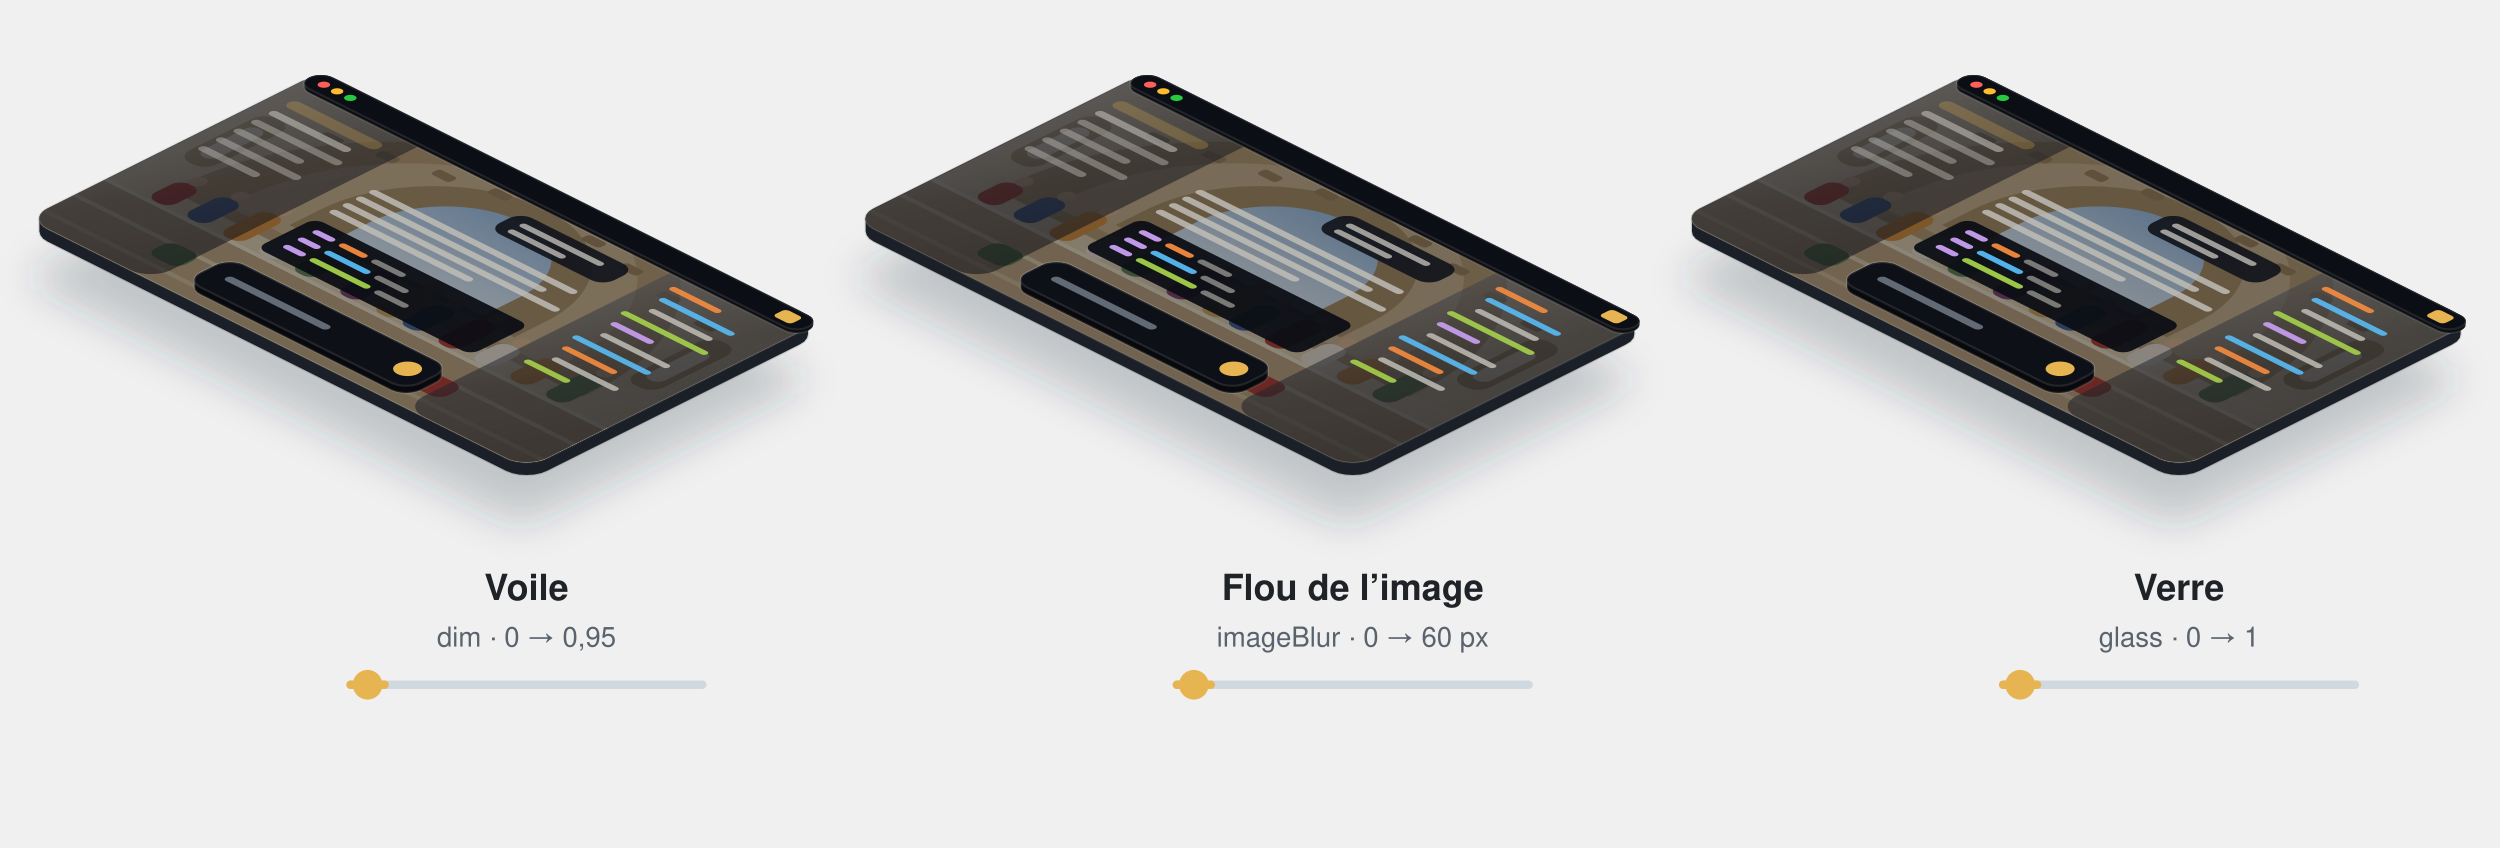
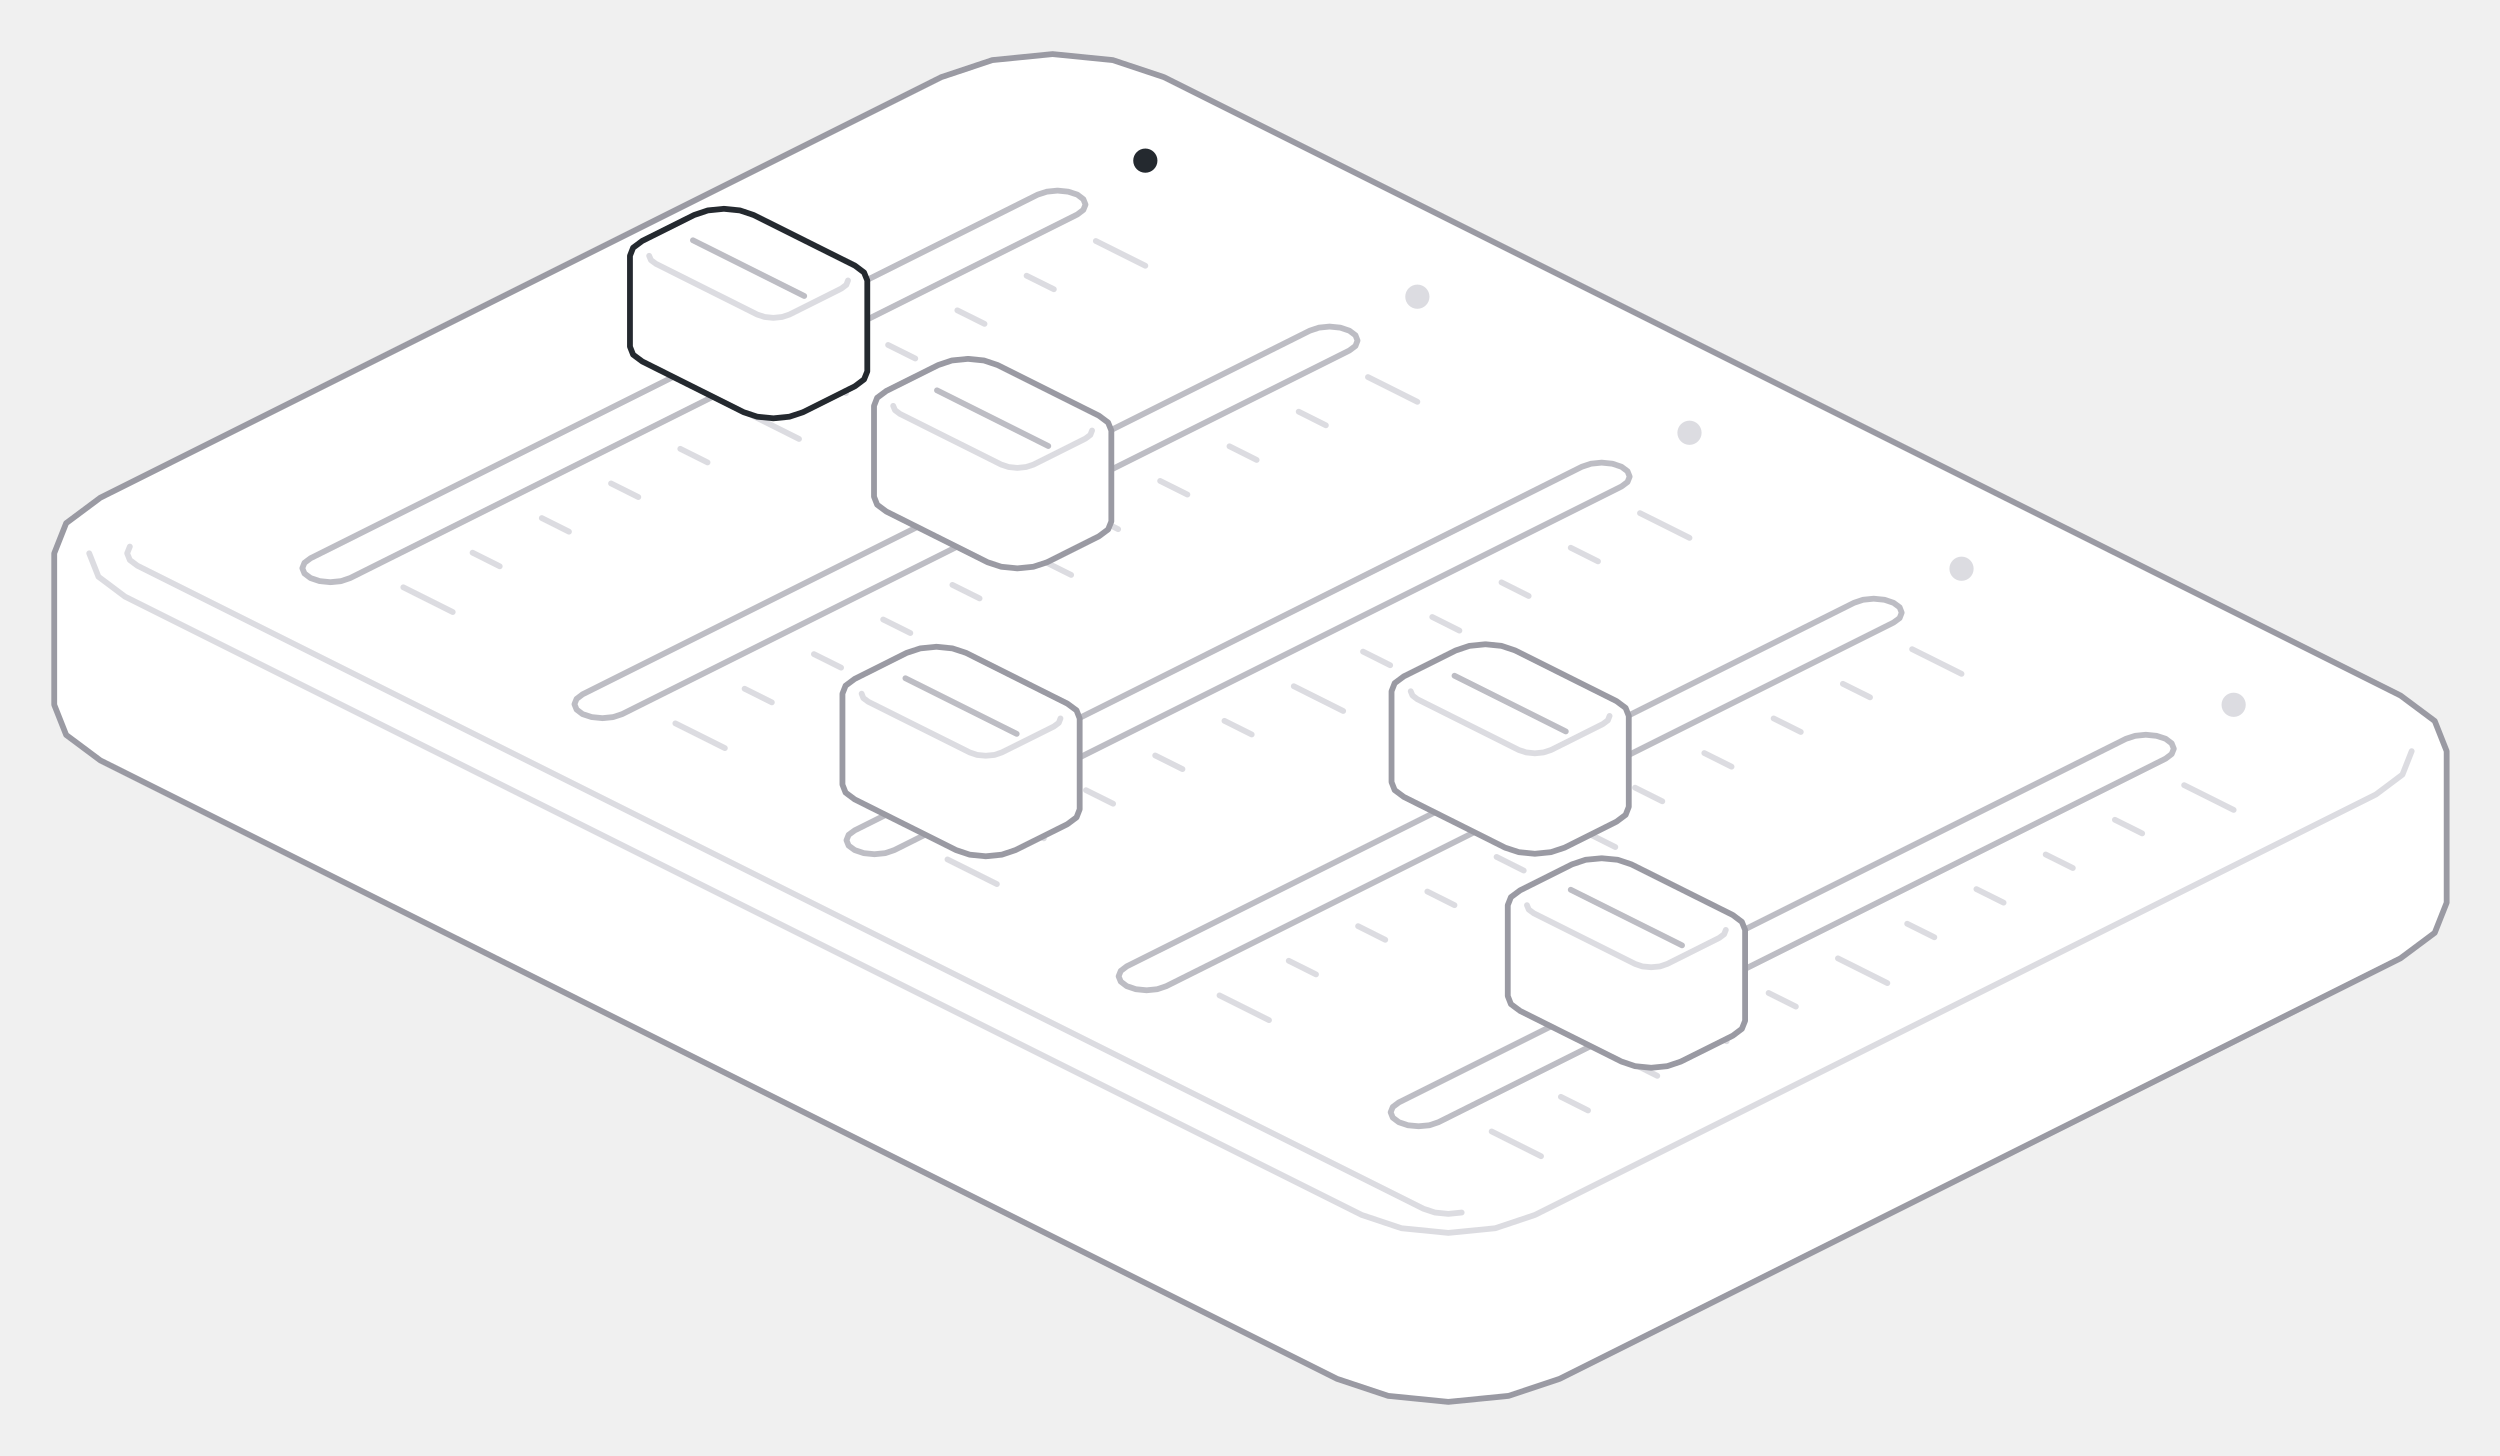
- <svg xmlns="http://www.w3.org/2000/svg" viewBox="0 0 1180 400" width="1180" height="400" role="img" fill="none">
-   <style>@keyframes bob{0%,100%{transform:translateY(0)}50%{transform:translateY(-7px)}}@keyframes bob2{0%,100%{transform:translateY(0)}50%{transform:translateY(-12px)}}@keyframes pan{0%,100%{transform:translateX(-6px)}50%{transform:translateX(6px)}}.pan{animation:pan 18s ease-in-out infinite}@keyframes veil{0%,100%{fill-opacity:.12}50%{fill-opacity:.78}}@keyframes glass{0%,100%{fill-opacity:.12}50%{fill-opacity:.92}}@keyframes knob{0%,100%{transform:translateX(0)}50%{transform:translateX(150px)}}.veils0{animation:veil 6s ease-in-out infinite}.glasss2,.glasss2b{animation:glass 6s ease-in-out infinite}.knob{animation:knob 6s ease-in-out infinite}@media (prefers-reduced-motion:reduce){*{animation:none!important}}</style>
-   <defs>
-     <filter id="ss" x="-30%" y="-30%" width="160%" height="160%">
-       <feGaussianBlur stdDeviation="9" />
-     </filter>
-     <clipPath id="wins0">
-       <rect x="0" y="0" width="340" height="200" rx="14" />
-     </clipPath>
-     <linearGradient id="frosts0" x1="0" y1="0" x2="1" y2="1">
-       <stop offset="0" stop-color="#fff" stop-opacity="0.16" />
-       <stop offset="0.5" stop-color="#fff" stop-opacity="0.04" />
-       <stop offset="1" stop-color="#fff" stop-opacity="0.0" />
-     </linearGradient>
-     <clipPath id="wins1">
-       <rect x="0" y="0" width="340" height="200" rx="14" />
-     </clipPath>
-     <linearGradient id="frosts1" x1="0" y1="0" x2="1" y2="1">
-       <stop offset="0" stop-color="#fff" stop-opacity="0.16" />
-       <stop offset="0.5" stop-color="#fff" stop-opacity="0.04" />
-       <stop offset="1" stop-color="#fff" stop-opacity="0.0" />
-     </linearGradient>
-     <filter id="bls1" x="-5%" y="-5%" width="110%" height="110%">
-       <feGaussianBlur stdDeviation="0">
-         <animate attributeName="stdDeviation" values="0;3.2;0" dur="6s" repeatCount="indefinite" calcMode="spline" keySplines=".45 0 .55 1;.45 0 .55 1" />
-       </feGaussianBlur>
-     </filter>
-     <clipPath id="wins2">
-       <rect x="0" y="0" width="340" height="200" rx="14" />
-     </clipPath>
-     <linearGradient id="frosts2" x1="0" y1="0" x2="1" y2="1">
-       <stop offset="0" stop-color="#fff" stop-opacity="0.16" />
-       <stop offset="0.5" stop-color="#fff" stop-opacity="0.04" />
-       <stop offset="1" stop-color="#fff" stop-opacity="0.0" />
-     </linearGradient>
-   </defs>
-   <g filter="url(#ss)">
-     <path d="M374.6 174.6L376.8 176.0L378.2 177.6L378.6 179.4L378.2 181.2L376.8 182.8L374.6 184.3L255.4 243.9L252.6 244.9L249.3 245.6L245.7 245.9L242.2 245.6L238.9 244.9L236.0 243.9L19.8 135.8L17.6 134.3L16.3 132.7L15.8 130.9L16.3 129.1L17.6 127.5L19.8 126.1L139.0 66.5L141.9 65.4L145.2 64.7L148.7 64.5L152.3 64.7L155.6 65.4L158.4 66.5Z" fill="rgba(31,48,72,0.22)" />
-   </g>
-   <path d="M18.6 103.3L19.1 101.5L20.4 99.9L22.6 98.5L141.8 38.9L144.6 37.8L147.9 37.1L151.5 36.8L155.0 37.1L158.3 37.8L161.2 38.9L377.4 146.9L379.6 148.4L380.9 150.0L381.4 151.8L381.4 157.7L380.9 159.5L379.6 161.2L377.4 162.6L258.2 222.2L255.4 223.3L252.1 224.0L248.5 224.2L245.0 224.0L241.7 223.3L238.8 222.2L22.6 114.1L20.4 112.7L19.1 111.0L18.6 109.2Z" fill="#1b1f27" stroke="rgba(31,35,40,0.16)" stroke-width="1" />
-   <g transform="matrix(0.693 0.3465 -0.693 0.3465 151.49 34.00)">
-     <rect x="0" y="0" width="340" height="200" rx="14" fill="#000" />
-     <g clip-path="url(#wins0)">
-       <g class="pan">
-         <g transform="translate(0.00 -16.88) scale(2.125)">
-           <defs>
-             <linearGradient id="aths0k" x1="0" y1="0" x2="0" y2="1">
-               <stop offset="0" stop-color="#9fc2e3" />
-               <stop offset="1" stop-color="#e3eef5" />
-             </linearGradient>
-             <linearGradient id="aths0w" x1="0" y1="0" x2="0" y2="1">
-               <stop offset="0" stop-color="#cdb791" />
-               <stop offset="1" stop-color="#e4d5b5" />
-             </linearGradient>
-           </defs>
-           <rect x="0" y="0" width="160" height="110" rx="0" fill="url(#aths0w)" />
-           <path d="M14 70V66.0A66.0 66.0 0 0 1 146 66.0V70Z" fill="#b59a6e" />
-           <path d="M28 66V60.0A52.0 52.0 0 0 1 132 60.0V66Z" fill="#c8b088" />
-           <path d="M44 62V52.0A36.0 36.0 0 0 1 116 52.0V62Z" fill="#a88d63" />
-           <path d="M56 60V48.0A24.0 24.0 0 0 1 104 48.0V60Z" fill="url(#aths0k)" />
-           <rect x="20" y="26" width="6" height="3" rx="1" fill="#9c8158" />
-           <rect x="35" y="23" width="6" height="3" rx="1" fill="#9c8158" />
-           <rect x="50" y="20" width="6" height="3" rx="1" fill="#9c8158" />
-           <rect x="65" y="17" width="6" height="3" rx="1" fill="#9c8158" />
-           <rect x="80" y="14" width="6" height="3" rx="1" fill="#9c8158" />
-           <rect x="95" y="17" width="6" height="3" rx="1" fill="#9c8158" />
-           <rect x="110" y="20" width="6" height="3" rx="1" fill="#9c8158" />
-           <rect x="125" y="23" width="6" height="3" rx="1" fill="#9c8158" />
-           <rect x="140" y="26" width="6" height="3" rx="1" fill="#9c8158" />
-           <rect x="4" y="30" width="9" height="28" rx="4" fill="#a88d63" />
-           <rect x="147" y="30" width="9" height="28" rx="4" fill="#a88d63" />
-           <rect x="6" y="36" width="5" height="18" rx="2.5" fill="#e2d6bc" />
-           <rect x="149" y="36" width="5" height="18" rx="2.5" fill="#e2d6bc" />
-           <rect x="0" y="76" width="160" height="34" rx="0" fill="#bba27a" />
-           <rect x="0" y="76" width="160" height="1.5" rx="0" fill="#e8dcc0" />
-           <rect x="0" y="86" width="160" height="1.5" rx="0" fill="#d9c9a6" />
-           <rect x="0" y="96" width="160" height="1.5" rx="0" fill="#cdb991" />
-           <rect x="12.0" y="65" width="7" height="11" rx="3" fill="#b23b2e" />
-           <rect x="13.5" y="60.5" width="4" height="4.5" rx="2" fill="#d8b48c" />
-           <rect x="23.5" y="63" width="7" height="13" rx="3" fill="#3f5f8f" />
-           <rect x="25.0" y="58.5" width="4" height="4.5" rx="2" fill="#d8b48c" />
-           <rect x="35.0" y="61" width="7" height="15" rx="3" fill="#d08b3a" />
-           <rect x="36.5" y="56.5" width="4" height="4.5" rx="2" fill="#d8b48c" />
-           <rect x="46.5" y="65" width="7" height="11" rx="3" fill="#e6dccb" />
-           <rect x="48.0" y="60.5" width="4" height="4.5" rx="2" fill="#d8b48c" />
-           <rect x="58.0" y="63" width="7" height="13" rx="3" fill="#5f7f4f" />
-           <rect x="59.5" y="58.5" width="4" height="4.5" rx="2" fill="#d8b48c" />
-           <rect x="72.5" y="61" width="7" height="15" rx="3" fill="#7a3f6a" />
-           <rect x="74.0" y="56.5" width="4" height="4.5" rx="2" fill="#d8b48c" />
-           <rect x="84.0" y="61" width="7" height="15" rx="3" fill="#c9a25a" />
-           <rect x="85.5" y="56.5" width="4" height="4.5" rx="2" fill="#d8b48c" />
-           <rect x="92.5" y="63" width="7" height="13" rx="3" fill="#3f5f8f" />
-           <rect x="94.0" y="58.5" width="4" height="4.5" rx="2" fill="#d8b48c" />
-           <rect x="104.0" y="61" width="7" height="15" rx="3" fill="#b23b2e" />
-           <rect x="105.5" y="56.5" width="4" height="4.5" rx="2" fill="#d8b48c" />
-           <rect x="115.5" y="65" width="7" height="11" rx="3" fill="#e6dccb" />
-           <rect x="117.0" y="60.5" width="4" height="4.5" rx="2" fill="#d8b48c" />
-           <rect x="127.0" y="63" width="7" height="13" rx="3" fill="#d08b3a" />
-           <rect x="128.5" y="58.5" width="4" height="4.5" rx="2" fill="#d8b48c" />
-           <rect x="138.5" y="61" width="7" height="15" rx="3" fill="#5f7f4f" />
-           <rect x="140.0" y="56.5" width="4" height="4.5" rx="2" fill="#d8b48c" />
-           <rect x="30" y="86" width="10" height="8" rx="3" fill="#5f7f4f" />
-           <rect x="112" y="86" width="12" height="8" rx="3" fill="#b23b2e" />
-         </g>
-       </g>
+ <svg xmlns="http://www.w3.org/2000/svg" viewBox="60.6 105.1 278.7 162.3" width="474" height="276" role="img">
+   <style>path,polygon,ellipse,line{fill:#ffffff;stroke:#bdbdc4;stroke-width:1.1;vector-effect:non-scaling-stroke;stroke-linejoin:round;stroke-linecap:round}.nf{fill:none}.fo{stroke:none}.sil{stroke:#9a9aa3}.hi{stroke:#24292f}.lo{stroke:#dcdce1}.dash{stroke-dasharray:1.5 3}.dot{stroke:none;fill:#24292f}.dot.m{fill:#9a9aa3}.dot.off{fill:#dcdce1}.ghost path{fill:none;stroke:#bdbdc4}</style>
+   <g>
+     <g>
+       <path class="sil" d="M66.63 166.79L67.96 163.43L71.77 160.59L165.53 113.7L171.22 111.8L177.94 111.13L184.65 111.8L190.35 113.7L328.23 182.65L332.04 185.49L333.37 188.85L333.37 205.74L332.04 209.1L328.23 211.94L234.47 258.83L228.78 260.73L222.06 261.4L215.35 260.73L209.65 258.83L71.77 189.88L67.96 187.04L66.63 183.68Z" />
+       <path class="nf lo" d="M329.47 188.85L328.44 191.46L325.48 193.68L231.71 240.56L227.29 242.04L222.06 242.56L216.84 242.04L212.41 240.56L74.52 171.62L71.56 169.4L70.53 166.79" />
    </g>
-     <rect x="0" y="0" width="340" height="200" rx="14" fill="none" stroke="rgba(31,35,40,0.16)" stroke-width="1" vector-effect="non-scaling-stroke" />
-   </g>
-   <g transform="matrix(0.693 0.3465 -0.693 0.3465 151.49 33.92)">
-     <rect class="veils0" x="0" y="0" width="340" height="200" rx="14" fill="#0b0e14" fill-opacity="0.4" stroke="rgba(255,255,255,0.10)" stroke-width="1" vector-effect="non-scaling-stroke" />
-   </g>
-   <g transform="matrix(0.693 0.3465 -0.693 0.3465 151.49 33.83)">
-     <rect class="glasss0" x="0" y="0" width="84" height="200" rx="14" fill="#0d1017" fill-opacity="0.55" />
-     <rect x="0" y="0" width="84" height="200" rx="14" fill="url(#frosts0)" />
-     <rect x="10" y="28" width="62" height="8" rx="4.0" fill="#e6b450" opacity="0.25" />
-     <rect x="10" y="42" width="54" height="5" rx="2.5" fill="#bfbdb6" opacity="0.6" />
-     <rect x="10" y="54" width="60" height="5" rx="2.5" fill="#bfbdb6" opacity="0.45" />
-     <rect x="10" y="66" width="46" height="5" rx="2.5" fill="#bfbdb6" opacity="0.45" />
-     <rect x="10" y="78" width="56" height="5" rx="2.5" fill="#bfbdb6" opacity="0.45" />
-     <rect x="10" y="90" width="40" height="5" rx="2.5" fill="#bfbdb6" opacity="0.45" />
-   </g>
-   <g transform="matrix(0.693 0.3465 -0.693 0.3465 151.49 33.83)">
-     <rect class="glasss0" x="256" y="0" width="84" height="200" rx="14" fill="#0d1017" fill-opacity="0.55" />
-     <rect x="256" y="0" width="84" height="200" rx="14" fill="url(#frosts0)" />
-     <rect x="266" y="26" width="34" height="4" rx="2.0" fill="#ff8f40" opacity="0.85" />
-     <rect x="270" y="37" width="50" height="4" rx="2.0" fill="#59c2ff" opacity="0.85" />
-     <rect x="274" y="48" width="42" height="4" rx="2.0" fill="#bfbdb6" opacity="0.85" />
-     <rect x="266" y="59" width="58" height="4" rx="2.0" fill="#aad94c" opacity="0.85" />
-     <rect x="270" y="70" width="28" height="4" rx="2.0" fill="#d2a6ff" opacity="0.85" />
-     <rect x="274" y="81" width="46" height="4" rx="2.0" fill="#bfbdb6" opacity="0.85" />
-     <rect x="266" y="92" width="52" height="4" rx="2.0" fill="#59c2ff" opacity="0.85" />
-     <rect x="270" y="103" width="36" height="4" rx="2.0" fill="#ff8f40" opacity="0.85" />
-     <rect x="274" y="114" width="44" height="4" rx="2.0" fill="#bfbdb6" opacity="0.85" />
-     <rect x="266" y="125" width="30" height="4" rx="2.0" fill="#aad94c" opacity="0.85" />
-   </g>
-   <path d="M143.7 39.3L143.9 38.3L144.7 37.3L145.9 36.5L147.6 35.9L149.5 35.5L151.5 35.4L153.5 35.5L155.4 35.9L157.0 36.5L381.6 148.8L382.8 149.6L383.6 150.5L383.9 151.6L383.9 153.2L383.6 154.3L382.8 155.2L381.6 156.0L379.9 156.6L378.0 157.0L376.0 157.2L374.0 157.0L372.1 156.6L370.5 156.0L145.9 43.8L144.7 43.0L143.9 42.0L143.7 41.0Z" fill="#07090d" stroke="rgba(255,255,255,0.10)" stroke-width="1" />
-   <g transform="matrix(0.693 0.3465 -0.693 0.3465 151.49 33.75)">
-     <rect x="0" y="0" width="340" height="16" rx="8" fill="#0b0e14" />
-     <circle cx="10" cy="8" r="3" fill="#ff5f57" />
-     <circle cx="19" cy="8" r="3" fill="#febc2e" />
-     <circle cx="28" cy="8" r="3" fill="#28c840" />
-     <rect x="320" y="3.5" width="12" height="9" rx="2.5" fill="#e6b450" />
-     <rect x="0" y="0" width="340" height="16" rx="8" fill="none" stroke="rgba(255,255,255,0.10)" stroke-width="1" vector-effect="non-scaling-stroke" />
-   </g>
-   <g transform="matrix(0.693 0.3465 -0.693 0.3465 151.49 33.75)">
-     <rect x="164" y="28" width="78" height="22" rx="8" fill="#11151c" opacity="0.92" />
-     <rect x="172" y="34" width="56" height="4" rx="2.0" fill="#bfbdb6" opacity="0.8" />
-     <rect x="172" y="42" width="38" height="4" rx="2.0" fill="#bfbdb6" opacity="0.8" />
-     <rect x="98" y="62" width="140" height="4.5" rx="2.25" fill="#bfbdb6" opacity="0.85" />
-     <rect x="98" y="71" width="128" height="4.5" rx="2.25" fill="#bfbdb6" opacity="0.85" />
-     <rect x="98" y="80" width="146" height="4.5" rx="2.25" fill="#bfbdb6" opacity="0.85" />
-     <rect x="98" y="89" width="96" height="4.5" rx="2.25" fill="#bfbdb6" opacity="0.85" />
-     <rect x="98" y="102" width="146" height="40" rx="6" fill="#0b0e14" opacity="0.94" />
-     <rect x="106" y="109" width="14" height="4" rx="2.0" fill="#d2a6ff" opacity="0.9" />
-     <rect x="124" y="109" width="18" height="4" rx="2.0" fill="#ff8f40" opacity="0.9" />
-     <rect x="146" y="109" width="22" height="4" rx="2.0" fill="#bfbdb6" opacity="0.6" />
-     <rect x="106" y="119" width="14" height="4" rx="2.0" fill="#d2a6ff" opacity="0.9" />
-     <rect x="124" y="119" width="30" height="4" rx="2.0" fill="#59c2ff" opacity="0.9" />
-     <rect x="158" y="119" width="22" height="4" rx="2.0" fill="#bfbdb6" opacity="0.6" />
-     <rect x="106" y="129" width="14" height="4" rx="2.0" fill="#d2a6ff" opacity="0.9" />
-     <rect x="124" y="129" width="40" height="4" rx="2.0" fill="#aad94c" opacity="0.9" />
-     <rect x="168" y="129" width="22" height="4" rx="2.0" fill="#bfbdb6" opacity="0.6" />
-   </g>
-   <path d="M91.8 132.2L92.1 130.9L93.1 129.7L94.7 128.7L101.6 125.2L103.6 124.4L106.0 124.0L108.5 123.8L111.1 124.0L113.4 124.4L115.5 125.2L205.5 170.3L207.1 171.3L208.1 172.5L208.4 173.7L208.4 177.1L208.1 178.4L207.1 179.6L205.5 180.6L198.6 184.1L196.6 184.8L194.2 185.3L191.7 185.5L189.2 185.3L186.8 184.8L184.8 184.1L94.7 139.0L93.1 138.0L92.1 136.8L91.8 135.5Z" fill="#07090d" stroke="rgba(255,255,255,0.10)" stroke-width="1" />
-   <g transform="matrix(0.693 0.3465 -0.693 0.3465 151.49 33.75)">
-     <rect x="96" y="158" width="150" height="30" rx="10" fill="#0d1017" />
-     <rect x="108" y="170" width="70" height="5" rx="2.5" fill="#6c7380" opacity="0.9" />
-     <circle cx="232" cy="173" r="7" fill="#e6b450" />
-     <rect x="96" y="158" width="150" height="30" rx="10" fill="none" stroke="rgba(255,255,255,0.10)" stroke-width="1" vector-effect="non-scaling-stroke" />
-   </g>
-   <g font-family="-apple-system, BlinkMacSystemFont, 'Segoe UI', Helvetica, Arial, sans-serif" text-anchor="middle">
-     <text x="248.5" y="283.2" font-size="17" font-weight="600" fill="#1f2328">Voile</text>
-     <text x="248.5" y="305.2" font-size="13" fill="#59636e">dim · 0 → 0,95</text>
-   </g>
-   <rect x="163.5" y="321.2" width="170" height="4" rx="2" fill="#d1d9e0" />
-   <g class="knob">
-     <rect x="163.5" y="321.2" width="20" height="4" rx="2" fill="#e6b450" />
-     <circle cx="173.5" cy="323.2" r="7" fill="#e6b450" />
-   </g>
-   <g filter="url(#ss)">
-     <path d="M764.6 174.6L766.8 176.0L768.2 177.6L768.6 179.4L768.2 181.2L766.8 182.8L764.6 184.3L645.4 243.9L642.6 244.9L639.3 245.6L635.7 245.9L632.2 245.6L628.9 244.9L626.0 243.9L409.8 135.8L407.6 134.3L406.3 132.7L405.8 130.9L406.3 129.1L407.6 127.5L409.8 126.1L529.0 66.5L531.9 65.4L535.2 64.7L538.7 64.5L542.3 64.7L545.6 65.4L548.4 66.5Z" fill="rgba(31,48,72,0.22)" />
-   </g>
-   <path d="M408.6 103.3L409.1 101.5L410.4 99.9L412.6 98.5L531.8 38.9L534.6 37.8L537.9 37.1L541.5 36.8L545.0 37.1L548.4 37.8L551.2 38.9L767.4 146.9L769.6 148.4L771.0 150.0L771.4 151.8L771.4 157.7L771.0 159.5L769.6 161.2L767.4 162.6L648.2 222.2L645.4 223.3L642.1 224.0L638.5 224.2L635.0 224.0L631.6 223.3L628.8 222.2L412.6 114.1L410.4 112.7L409.1 111.0L408.6 109.2Z" fill="#1b1f27" stroke="rgba(31,35,40,0.16)" stroke-width="1" />
-   <g transform="matrix(0.693 0.3465 -0.693 0.3465 541.49 34.00)">
-     <rect x="0" y="0" width="340" height="200" rx="14" fill="#000" />
-     <g clip-path="url(#wins1)">
-       <g filter="url(#bls1)">
-         <g transform="translate(0.00 -16.88) scale(2.125)">
-           <defs>
-             <linearGradient id="aths1k" x1="0" y1="0" x2="0" y2="1">
-               <stop offset="0" stop-color="#9fc2e3" />
-               <stop offset="1" stop-color="#e3eef5" />
-             </linearGradient>
-             <linearGradient id="aths1w" x1="0" y1="0" x2="0" y2="1">
-               <stop offset="0" stop-color="#cdb791" />
-               <stop offset="1" stop-color="#e4d5b5" />
-             </linearGradient>
-           </defs>
-           <rect x="0" y="0" width="160" height="110" rx="0" fill="url(#aths1w)" />
-           <path d="M14 70V66.0A66.0 66.0 0 0 1 146 66.0V70Z" fill="#b59a6e" />
-           <path d="M28 66V60.0A52.0 52.0 0 0 1 132 60.0V66Z" fill="#c8b088" />
-           <path d="M44 62V52.0A36.0 36.0 0 0 1 116 52.0V62Z" fill="#a88d63" />
-           <path d="M56 60V48.0A24.0 24.0 0 0 1 104 48.0V60Z" fill="url(#aths1k)" />
-           <rect x="20" y="26" width="6" height="3" rx="1" fill="#9c8158" />
-           <rect x="35" y="23" width="6" height="3" rx="1" fill="#9c8158" />
-           <rect x="50" y="20" width="6" height="3" rx="1" fill="#9c8158" />
-           <rect x="65" y="17" width="6" height="3" rx="1" fill="#9c8158" />
-           <rect x="80" y="14" width="6" height="3" rx="1" fill="#9c8158" />
-           <rect x="95" y="17" width="6" height="3" rx="1" fill="#9c8158" />
-           <rect x="110" y="20" width="6" height="3" rx="1" fill="#9c8158" />
-           <rect x="125" y="23" width="6" height="3" rx="1" fill="#9c8158" />
-           <rect x="140" y="26" width="6" height="3" rx="1" fill="#9c8158" />
-           <rect x="4" y="30" width="9" height="28" rx="4" fill="#a88d63" />
-           <rect x="147" y="30" width="9" height="28" rx="4" fill="#a88d63" />
-           <rect x="6" y="36" width="5" height="18" rx="2.5" fill="#e2d6bc" />
-           <rect x="149" y="36" width="5" height="18" rx="2.5" fill="#e2d6bc" />
-           <rect x="0" y="76" width="160" height="34" rx="0" fill="#bba27a" />
-           <rect x="0" y="76" width="160" height="1.5" rx="0" fill="#e8dcc0" />
-           <rect x="0" y="86" width="160" height="1.5" rx="0" fill="#d9c9a6" />
-           <rect x="0" y="96" width="160" height="1.5" rx="0" fill="#cdb991" />
-           <rect x="12.0" y="65" width="7" height="11" rx="3" fill="#b23b2e" />
-           <rect x="13.5" y="60.5" width="4" height="4.5" rx="2" fill="#d8b48c" />
-           <rect x="23.5" y="63" width="7" height="13" rx="3" fill="#3f5f8f" />
-           <rect x="25.0" y="58.5" width="4" height="4.5" rx="2" fill="#d8b48c" />
-           <rect x="35.0" y="61" width="7" height="15" rx="3" fill="#d08b3a" />
-           <rect x="36.5" y="56.5" width="4" height="4.5" rx="2" fill="#d8b48c" />
-           <rect x="46.5" y="65" width="7" height="11" rx="3" fill="#e6dccb" />
-           <rect x="48.0" y="60.5" width="4" height="4.5" rx="2" fill="#d8b48c" />
-           <rect x="58.0" y="63" width="7" height="13" rx="3" fill="#5f7f4f" />
-           <rect x="59.5" y="58.5" width="4" height="4.5" rx="2" fill="#d8b48c" />
-           <rect x="72.5" y="61" width="7" height="15" rx="3" fill="#7a3f6a" />
-           <rect x="74.0" y="56.5" width="4" height="4.5" rx="2" fill="#d8b48c" />
-           <rect x="84.0" y="61" width="7" height="15" rx="3" fill="#c9a25a" />
-           <rect x="85.5" y="56.5" width="4" height="4.5" rx="2" fill="#d8b48c" />
-           <rect x="92.5" y="63" width="7" height="13" rx="3" fill="#3f5f8f" />
-           <rect x="94.0" y="58.5" width="4" height="4.5" rx="2" fill="#d8b48c" />
-           <rect x="104.0" y="61" width="7" height="15" rx="3" fill="#b23b2e" />
-           <rect x="105.5" y="56.5" width="4" height="4.5" rx="2" fill="#d8b48c" />
-           <rect x="115.5" y="65" width="7" height="11" rx="3" fill="#e6dccb" />
-           <rect x="117.0" y="60.5" width="4" height="4.5" rx="2" fill="#d8b48c" />
-           <rect x="127.0" y="63" width="7" height="13" rx="3" fill="#d08b3a" />
-           <rect x="128.5" y="58.5" width="4" height="4.5" rx="2" fill="#d8b48c" />
-           <rect x="138.5" y="61" width="7" height="15" rx="3" fill="#5f7f4f" />
-           <rect x="140.0" y="56.5" width="4" height="4.5" rx="2" fill="#d8b48c" />
-           <rect x="30" y="86" width="10" height="8" rx="3" fill="#5f7f4f" />
-           <rect x="112" y="86" width="12" height="8" rx="3" fill="#b23b2e" />
-         </g>
-       </g>
+     <g>
+       <path d="M99.62 169.55L98.61 169.89L97.41 170.01L96.22 169.89L95.21 169.55L95.21 169.55L94.53 169.04L94.29 168.45L94.53 167.85L95.21 167.34L176.28 126.8L177.3 126.47L178.49 126.35L179.68 126.47L180.7 126.8L180.7 126.8L181.37 127.31L181.61 127.91L181.37 128.5L180.7 129.01Z" class="nf" />
+       <path d="M105.55 170.58L111.06 173.34M113.27 166.72L116.3 168.24M120.99 162.86L124.02 164.38M128.71 159L131.75 160.52M136.43 155.14L139.47 156.66M144.16 151.28L149.67 154.04M151.88 147.42L154.91 148.93M159.6 143.56L162.63 145.07M167.32 139.7L170.35 141.21M175.04 135.84L178.08 137.35M182.76 131.97L188.28 134.73" class="nf lo" />
+       <circle r="1.35" class="dot" cx="188.28" cy="123.01" />
+       <path d="M129.95 184.72L128.94 185.05L127.75 185.17L126.55 185.05L125.54 184.72L125.54 184.72L124.87 184.21L124.63 183.61L124.87 183.02L125.54 182.51L206.62 141.97L207.63 141.63L208.82 141.51L210.02 141.63L211.03 141.97L211.03 141.97L211.71 142.48L211.94 143.07L211.71 143.67L211.03 144.18Z" class="nf" />
+       <path d="M135.88 185.75L141.4 188.51M143.6 181.89L146.64 183.41M151.33 178.03L154.36 179.54M159.05 174.17L162.08 175.68M166.77 170.31L169.8 171.82M174.49 166.45L180.01 169.2M182.21 162.58L185.25 164.1M189.93 158.72L192.97 160.24M197.66 154.86L200.69 156.38M205.38 151L208.41 152.52M213.1 147.14L218.61 149.9" class="nf lo" />
+       <circle r="1.35" class="dot off" cx="218.61" cy="138.18" />
+       <path d="M160.29 199.88L159.28 200.22L158.08 200.34L156.89 200.22L155.88 199.88L155.88 199.88L155.2 199.38L154.96 198.78L155.2 198.18L155.88 197.68L236.95 157.14L237.97 156.8L239.16 156.68L240.35 156.8L241.37 157.14L241.37 157.14L242.04 157.64L242.28 158.24L242.04 158.84L241.37 159.34Z" class="nf" />
+       <path d="M166.22 200.92L171.73 203.67M173.94 197.06L176.97 198.57M181.66 193.2L184.69 194.71M189.38 189.33L192.42 190.85M197.1 185.47L200.14 186.99M204.83 181.61L210.34 184.37M212.55 177.75L215.58 179.27M220.27 173.89L223.3 175.41M227.99 170.03L231.02 171.55M235.71 166.17L238.75 167.69M243.43 162.31L248.95 165.07" class="nf lo" />
+       <circle r="1.35" class="dot off" cx="248.95" cy="153.35" />
+       <path d="M190.62 215.05L189.61 215.39L188.42 215.51L187.22 215.39L186.21 215.05L186.21 215.05L185.54 214.54L185.3 213.95L185.54 213.35L186.21 212.84L267.29 172.31L268.3 171.97L269.49 171.85L270.69 171.97L271.7 172.31L271.7 172.31L272.38 172.81L272.61 173.41L272.38 174.01L271.7 174.51Z" class="nf" />
+       <path d="M196.55 216.08L202.07 218.84M204.27 212.22L207.31 213.74M212 208.36L215.03 209.88M219.72 204.5L222.75 206.02M227.44 200.64L230.47 202.16M235.16 196.78L240.68 199.54M242.88 192.92L245.92 194.44M250.6 189.06L253.64 190.58M258.33 185.2L261.36 186.71M266.05 181.34L269.08 182.85M273.77 177.48L279.28 180.23" class="nf lo" />
+       <circle r="1.35" class="dot off" cx="279.28" cy="168.51" />
+       <path d="M220.96 230.22L219.95 230.56L218.75 230.67L217.56 230.56L216.55 230.22L216.55 230.22L215.87 229.71L215.63 229.11L215.87 228.52L216.55 228.01L297.62 187.47L298.64 187.14L299.83 187.02L301.02 187.14L302.04 187.47L302.04 187.47L302.71 187.98L302.95 188.58L302.71 189.17L302.04 189.68Z" class="nf" />
+       <path d="M226.89 231.25L232.4 234.01M234.61 227.39L237.64 228.91M242.33 223.53L245.36 225.05M250.05 219.67L253.09 221.19M257.77 215.81L260.81 217.33M265.5 211.95L271.01 214.71M273.22 208.09L276.25 209.6M280.94 204.23L283.97 205.74M288.66 200.37L291.69 201.88M296.38 196.5L299.42 198.02M304.1 192.64L309.62 195.4" class="nf lo" />
+       <circle r="1.35" class="dot off" cx="309.62" cy="183.68" />
+       <path d="M223.55 240.29L222.06 240.44L220.57 240.29L219.3 239.87L75.9 168.17L75.06 167.54L74.76 166.79L75.06 166.04" class="nf lo" />
    </g>
-     <rect x="0" y="0" width="340" height="200" rx="14" fill="none" stroke="rgba(31,35,40,0.16)" stroke-width="1" vector-effect="non-scaling-stroke" />
-   </g>
-   <g transform="matrix(0.693 0.3465 -0.693 0.3465 541.49 33.92)">
-     <rect class="veils1" x="0" y="0" width="340" height="200" rx="14" fill="#0b0e14" fill-opacity="0.42" stroke="rgba(255,255,255,0.10)" stroke-width="1" vector-effect="non-scaling-stroke" />
-   </g>
-   <g transform="matrix(0.693 0.3465 -0.693 0.3465 541.49 33.83)">
-     <rect class="glasss1" x="0" y="0" width="84" height="200" rx="14" fill="#0d1017" fill-opacity="0.55" />
-     <rect x="0" y="0" width="84" height="200" rx="14" fill="url(#frosts1)" />
-     <rect x="10" y="28" width="62" height="8" rx="4.0" fill="#e6b450" opacity="0.25" />
-     <rect x="10" y="42" width="54" height="5" rx="2.5" fill="#bfbdb6" opacity="0.6" />
-     <rect x="10" y="54" width="60" height="5" rx="2.5" fill="#bfbdb6" opacity="0.45" />
-     <rect x="10" y="66" width="46" height="5" rx="2.5" fill="#bfbdb6" opacity="0.45" />
-     <rect x="10" y="78" width="56" height="5" rx="2.5" fill="#bfbdb6" opacity="0.45" />
-     <rect x="10" y="90" width="40" height="5" rx="2.5" fill="#bfbdb6" opacity="0.45" />
-   </g>
-   <g transform="matrix(0.693 0.3465 -0.693 0.3465 541.49 33.83)">
-     <rect class="glasss1" x="256" y="0" width="84" height="200" rx="14" fill="#0d1017" fill-opacity="0.55" />
-     <rect x="256" y="0" width="84" height="200" rx="14" fill="url(#frosts1)" />
-     <rect x="266" y="26" width="34" height="4" rx="2.0" fill="#ff8f40" opacity="0.85" />
-     <rect x="270" y="37" width="50" height="4" rx="2.0" fill="#59c2ff" opacity="0.85" />
-     <rect x="274" y="48" width="42" height="4" rx="2.0" fill="#bfbdb6" opacity="0.85" />
-     <rect x="266" y="59" width="58" height="4" rx="2.0" fill="#aad94c" opacity="0.85" />
-     <rect x="270" y="70" width="28" height="4" rx="2.0" fill="#d2a6ff" opacity="0.85" />
-     <rect x="274" y="81" width="46" height="4" rx="2.0" fill="#bfbdb6" opacity="0.85" />
-     <rect x="266" y="92" width="52" height="4" rx="2.0" fill="#59c2ff" opacity="0.85" />
-     <rect x="270" y="103" width="36" height="4" rx="2.0" fill="#ff8f40" opacity="0.85" />
-     <rect x="274" y="114" width="44" height="4" rx="2.0" fill="#bfbdb6" opacity="0.85" />
-     <rect x="266" y="125" width="30" height="4" rx="2.0" fill="#aad94c" opacity="0.85" />
-   </g>
-   <path d="M533.6 39.3L533.9 38.3L534.7 37.3L536.0 36.5L537.6 35.9L539.5 35.5L541.5 35.4L543.5 35.5L545.4 35.9L547.0 36.5L771.6 148.8L772.8 149.6L773.6 150.5L773.9 151.6L773.9 153.2L773.6 154.3L772.8 155.2L771.6 156.0L769.9 156.6L768.0 157.0L766.0 157.2L764.0 157.0L762.1 156.6L760.5 156.0L536.0 43.8L534.7 43.0L533.9 42.0L533.6 41.0Z" fill="#07090d" stroke="rgba(255,255,255,0.10)" stroke-width="1" />
-   <g transform="matrix(0.693 0.3465 -0.693 0.3465 541.49 33.75)">
-     <rect x="0" y="0" width="340" height="16" rx="8" fill="#0b0e14" />
-     <circle cx="10" cy="8" r="3" fill="#ff5f57" />
-     <circle cx="19" cy="8" r="3" fill="#febc2e" />
-     <circle cx="28" cy="8" r="3" fill="#28c840" />
-     <rect x="320" y="3.5" width="12" height="9" rx="2.5" fill="#e6b450" />
-     <rect x="0" y="0" width="340" height="16" rx="8" fill="none" stroke="rgba(255,255,255,0.10)" stroke-width="1" vector-effect="non-scaling-stroke" />
-   </g>
-   <g transform="matrix(0.693 0.3465 -0.693 0.3465 541.49 33.75)">
-     <rect x="164" y="28" width="78" height="22" rx="8" fill="#11151c" opacity="0.92" />
-     <rect x="172" y="34" width="56" height="4" rx="2.0" fill="#bfbdb6" opacity="0.8" />
-     <rect x="172" y="42" width="38" height="4" rx="2.0" fill="#bfbdb6" opacity="0.8" />
-     <rect x="98" y="62" width="140" height="4.5" rx="2.25" fill="#bfbdb6" opacity="0.85" />
-     <rect x="98" y="71" width="128" height="4.5" rx="2.25" fill="#bfbdb6" opacity="0.85" />
-     <rect x="98" y="80" width="146" height="4.5" rx="2.25" fill="#bfbdb6" opacity="0.85" />
-     <rect x="98" y="89" width="96" height="4.5" rx="2.25" fill="#bfbdb6" opacity="0.85" />
-     <rect x="98" y="102" width="146" height="40" rx="6" fill="#0b0e14" opacity="0.94" />
-     <rect x="106" y="109" width="14" height="4" rx="2.0" fill="#d2a6ff" opacity="0.9" />
-     <rect x="124" y="109" width="18" height="4" rx="2.0" fill="#ff8f40" opacity="0.9" />
-     <rect x="146" y="109" width="22" height="4" rx="2.0" fill="#bfbdb6" opacity="0.6" />
-     <rect x="106" y="119" width="14" height="4" rx="2.0" fill="#d2a6ff" opacity="0.9" />
-     <rect x="124" y="119" width="30" height="4" rx="2.0" fill="#59c2ff" opacity="0.9" />
-     <rect x="158" y="119" width="22" height="4" rx="2.0" fill="#bfbdb6" opacity="0.6" />
-     <rect x="106" y="129" width="14" height="4" rx="2.0" fill="#d2a6ff" opacity="0.9" />
-     <rect x="124" y="129" width="40" height="4" rx="2.0" fill="#aad94c" opacity="0.9" />
-     <rect x="168" y="129" width="22" height="4" rx="2.0" fill="#bfbdb6" opacity="0.6" />
-   </g>
-   <path d="M481.8 132.2L482.1 130.9L483.1 129.7L484.7 128.7L491.6 125.2L493.6 124.4L496.0 124.0L498.5 123.8L501.1 124.0L503.4 124.4L505.5 125.2L595.5 170.3L597.1 171.3L598.1 172.5L598.4 173.7L598.4 177.1L598.1 178.4L597.1 179.6L595.5 180.6L588.6 184.1L586.6 184.8L584.2 185.3L581.7 185.5L579.1 185.3L576.8 184.8L574.8 184.1L484.7 139.0L483.1 138.0L482.1 136.8L481.8 135.5Z" fill="#07090d" stroke="rgba(255,255,255,0.10)" stroke-width="1" />
-   <g transform="matrix(0.693 0.3465 -0.693 0.3465 541.49 33.75)">
-     <rect x="96" y="158" width="150" height="30" rx="10" fill="#0d1017" />
-     <rect x="108" y="170" width="70" height="5" rx="2.5" fill="#6c7380" opacity="0.9" />
-     <circle cx="232" cy="173" r="7" fill="#e6b450" />
-     <rect x="96" y="158" width="150" height="30" rx="10" fill="none" stroke="rgba(255,255,255,0.10)" stroke-width="1" vector-effect="non-scaling-stroke" />
-   </g>
-   <g font-family="-apple-system, BlinkMacSystemFont, 'Segoe UI', Helvetica, Arial, sans-serif" text-anchor="middle">
-     <text x="638.5" y="283.2" font-size="17" font-weight="600" fill="#1f2328">Flou de l’image</text>
-     <text x="638.5" y="305.2" font-size="13" fill="#59636e">imageBlur · 0 → 60 px</text>
-   </g>
-   <rect x="553.5" y="321.2" width="170" height="4" rx="2" fill="#d1d9e0" />
-   <g class="knob">
-     <rect x="553.5" y="321.2" width="20" height="4" rx="2" fill="#e6b450" />
-     <circle cx="563.5" cy="323.2" r="7" fill="#e6b450" />
-   </g>
-   <g filter="url(#ss)">
-     <path d="M1154.6 174.6L1156.8 176.0L1158.2 177.6L1158.6 179.4L1158.2 181.2L1156.8 182.8L1154.6 184.3L1035.4 243.9L1032.6 244.9L1029.3 245.6L1025.7 245.9L1022.2 245.6L1018.9 244.9L1016.0 243.9L799.8 135.8L797.6 134.3L796.3 132.7L795.8 130.9L796.3 129.1L797.6 127.5L799.8 126.1L919.0 66.5L921.9 65.4L925.2 64.7L928.7 64.5L932.3 64.7L935.6 65.4L938.4 66.5Z" fill="rgba(31,48,72,0.22)" />
-   </g>
-   <path d="M798.6 103.3L799.0 101.5L800.4 99.9L802.6 98.5L921.8 38.9L924.6 37.8L927.9 37.1L931.5 36.8L935.0 37.1L938.4 37.8L941.2 38.9L1157.4 146.9L1159.6 148.4L1161.0 150.0L1161.4 151.8L1161.4 157.7L1161.0 159.5L1159.6 161.2L1157.4 162.6L1038.2 222.2L1035.4 223.3L1032.1 224.0L1028.5 224.2L1025.0 224.0L1021.6 223.3L1018.8 222.2L802.6 114.1L800.4 112.7L799.0 111.0L798.6 109.2Z" fill="#1b1f27" stroke="rgba(31,35,40,0.16)" stroke-width="1" />
-   <g transform="matrix(0.693 0.3465 -0.693 0.3465 931.49 34.00)">
-     <rect x="0" y="0" width="340" height="200" rx="14" fill="#000" />
-     <g clip-path="url(#wins2)">
-       <g class="pan">
-         <g transform="translate(0.00 -16.88) scale(2.125)">
-           <defs>
-             <linearGradient id="aths2k" x1="0" y1="0" x2="0" y2="1">
-               <stop offset="0" stop-color="#9fc2e3" />
-               <stop offset="1" stop-color="#e3eef5" />
-             </linearGradient>
-             <linearGradient id="aths2w" x1="0" y1="0" x2="0" y2="1">
-               <stop offset="0" stop-color="#cdb791" />
-               <stop offset="1" stop-color="#e4d5b5" />
-             </linearGradient>
-           </defs>
-           <rect x="0" y="0" width="160" height="110" rx="0" fill="url(#aths2w)" />
-           <path d="M14 70V66.0A66.0 66.0 0 0 1 146 66.0V70Z" fill="#b59a6e" />
-           <path d="M28 66V60.0A52.0 52.0 0 0 1 132 60.0V66Z" fill="#c8b088" />
-           <path d="M44 62V52.0A36.0 36.0 0 0 1 116 52.0V62Z" fill="#a88d63" />
-           <path d="M56 60V48.0A24.0 24.0 0 0 1 104 48.0V60Z" fill="url(#aths2k)" />
-           <rect x="20" y="26" width="6" height="3" rx="1" fill="#9c8158" />
-           <rect x="35" y="23" width="6" height="3" rx="1" fill="#9c8158" />
-           <rect x="50" y="20" width="6" height="3" rx="1" fill="#9c8158" />
-           <rect x="65" y="17" width="6" height="3" rx="1" fill="#9c8158" />
-           <rect x="80" y="14" width="6" height="3" rx="1" fill="#9c8158" />
-           <rect x="95" y="17" width="6" height="3" rx="1" fill="#9c8158" />
-           <rect x="110" y="20" width="6" height="3" rx="1" fill="#9c8158" />
-           <rect x="125" y="23" width="6" height="3" rx="1" fill="#9c8158" />
-           <rect x="140" y="26" width="6" height="3" rx="1" fill="#9c8158" />
-           <rect x="4" y="30" width="9" height="28" rx="4" fill="#a88d63" />
-           <rect x="147" y="30" width="9" height="28" rx="4" fill="#a88d63" />
-           <rect x="6" y="36" width="5" height="18" rx="2.5" fill="#e2d6bc" />
-           <rect x="149" y="36" width="5" height="18" rx="2.5" fill="#e2d6bc" />
-           <rect x="0" y="76" width="160" height="34" rx="0" fill="#bba27a" />
-           <rect x="0" y="76" width="160" height="1.5" rx="0" fill="#e8dcc0" />
-           <rect x="0" y="86" width="160" height="1.5" rx="0" fill="#d9c9a6" />
-           <rect x="0" y="96" width="160" height="1.5" rx="0" fill="#cdb991" />
-           <rect x="12.0" y="65" width="7" height="11" rx="3" fill="#b23b2e" />
-           <rect x="13.5" y="60.5" width="4" height="4.5" rx="2" fill="#d8b48c" />
-           <rect x="23.5" y="63" width="7" height="13" rx="3" fill="#3f5f8f" />
-           <rect x="25.0" y="58.5" width="4" height="4.5" rx="2" fill="#d8b48c" />
-           <rect x="35.0" y="61" width="7" height="15" rx="3" fill="#d08b3a" />
-           <rect x="36.5" y="56.5" width="4" height="4.5" rx="2" fill="#d8b48c" />
-           <rect x="46.5" y="65" width="7" height="11" rx="3" fill="#e6dccb" />
-           <rect x="48.0" y="60.5" width="4" height="4.5" rx="2" fill="#d8b48c" />
-           <rect x="58.0" y="63" width="7" height="13" rx="3" fill="#5f7f4f" />
-           <rect x="59.5" y="58.5" width="4" height="4.5" rx="2" fill="#d8b48c" />
-           <rect x="72.5" y="61" width="7" height="15" rx="3" fill="#7a3f6a" />
-           <rect x="74.0" y="56.5" width="4" height="4.5" rx="2" fill="#d8b48c" />
-           <rect x="84.0" y="61" width="7" height="15" rx="3" fill="#c9a25a" />
-           <rect x="85.5" y="56.5" width="4" height="4.5" rx="2" fill="#d8b48c" />
-           <rect x="92.5" y="63" width="7" height="13" rx="3" fill="#3f5f8f" />
-           <rect x="94.0" y="58.5" width="4" height="4.5" rx="2" fill="#d8b48c" />
-           <rect x="104.0" y="61" width="7" height="15" rx="3" fill="#b23b2e" />
-           <rect x="105.5" y="56.5" width="4" height="4.5" rx="2" fill="#d8b48c" />
-           <rect x="115.5" y="65" width="7" height="11" rx="3" fill="#e6dccb" />
-           <rect x="117.0" y="60.5" width="4" height="4.5" rx="2" fill="#d8b48c" />
-           <rect x="127.0" y="63" width="7" height="13" rx="3" fill="#d08b3a" />
-           <rect x="128.5" y="58.5" width="4" height="4.5" rx="2" fill="#d8b48c" />
-           <rect x="138.5" y="61" width="7" height="15" rx="3" fill="#5f7f4f" />
-           <rect x="140.0" y="56.5" width="4" height="4.5" rx="2" fill="#d8b48c" />
-           <rect x="30" y="86" width="10" height="8" rx="3" fill="#5f7f4f" />
-           <rect x="112" y="86" width="12" height="8" rx="3" fill="#b23b2e" />
-         </g>
-       </g>
+     <g>
+       <path class="sil hi" d="M130.82 133.62L131.17 132.72L132.19 131.96L137.98 129.07L139.5 128.56L141.29 128.38L143.08 128.56L144.6 129.07L155.91 134.72L156.92 135.48L157.28 136.37L157.28 146.51L156.92 147.4L155.91 148.16L150.11 151.06L148.6 151.56L146.81 151.74L145.01 151.56L143.5 151.06L132.19 145.4L131.17 144.64L130.82 143.75Z" />
+       <path class="nf lo" d="M155.13 136.37L154.94 136.86L154.39 137.27L148.6 140.17L147.78 140.44L146.81 140.54L145.83 140.44L145.01 140.17L133.71 134.51L133.16 134.1L132.96 133.62" />
+       <path class="nf" d="M137.84 131.89L150.25 138.1" />
    </g>
-     <rect x="0" y="0" width="340" height="200" rx="14" fill="none" stroke="rgba(31,35,40,0.16)" stroke-width="1" vector-effect="non-scaling-stroke" />
-   </g>
-   <g transform="matrix(0.693 0.3465 -0.693 0.3465 931.49 33.92)">
-     <rect class="veils2" x="0" y="0" width="340" height="200" rx="14" fill="#0b0e14" fill-opacity="0.42" stroke="rgba(255,255,255,0.10)" stroke-width="1" vector-effect="non-scaling-stroke" />
-   </g>
-   <g transform="matrix(0.693 0.3465 -0.693 0.3465 931.49 33.83)">
-     <rect class="glasss2" x="0" y="0" width="84" height="200" rx="14" fill="#0d1017" fill-opacity="0.55" />
-     <rect x="0" y="0" width="84" height="200" rx="14" fill="url(#frosts2)" />
-     <rect x="10" y="28" width="62" height="8" rx="4.0" fill="#e6b450" opacity="0.25" />
-     <rect x="10" y="42" width="54" height="5" rx="2.5" fill="#bfbdb6" opacity="0.6" />
-     <rect x="10" y="54" width="60" height="5" rx="2.5" fill="#bfbdb6" opacity="0.45" />
-     <rect x="10" y="66" width="46" height="5" rx="2.5" fill="#bfbdb6" opacity="0.45" />
-     <rect x="10" y="78" width="56" height="5" rx="2.5" fill="#bfbdb6" opacity="0.45" />
-     <rect x="10" y="90" width="40" height="5" rx="2.5" fill="#bfbdb6" opacity="0.45" />
-   </g>
-   <g transform="matrix(0.693 0.3465 -0.693 0.3465 931.49 33.83)">
-     <rect class="glasss2" x="256" y="0" width="84" height="200" rx="14" fill="#0d1017" fill-opacity="0.55" />
-     <rect x="256" y="0" width="84" height="200" rx="14" fill="url(#frosts2)" />
-     <rect x="266" y="26" width="34" height="4" rx="2.0" fill="#ff8f40" opacity="0.85" />
-     <rect x="270" y="37" width="50" height="4" rx="2.0" fill="#59c2ff" opacity="0.85" />
-     <rect x="274" y="48" width="42" height="4" rx="2.0" fill="#bfbdb6" opacity="0.85" />
-     <rect x="266" y="59" width="58" height="4" rx="2.0" fill="#aad94c" opacity="0.85" />
-     <rect x="270" y="70" width="28" height="4" rx="2.0" fill="#d2a6ff" opacity="0.85" />
-     <rect x="274" y="81" width="46" height="4" rx="2.0" fill="#bfbdb6" opacity="0.85" />
-     <rect x="266" y="92" width="52" height="4" rx="2.0" fill="#59c2ff" opacity="0.85" />
-     <rect x="270" y="103" width="36" height="4" rx="2.0" fill="#ff8f40" opacity="0.85" />
-     <rect x="274" y="114" width="44" height="4" rx="2.0" fill="#bfbdb6" opacity="0.85" />
-     <rect x="266" y="125" width="30" height="4" rx="2.0" fill="#aad94c" opacity="0.85" />
-   </g>
-   <path d="M923.6 39.3L923.9 38.3L924.7 37.3L926.0 36.5L927.6 35.9L929.5 35.5L931.5 35.4L933.5 35.5L935.4 35.9L937.0 36.5L1161.6 148.8L1162.8 149.6L1163.6 150.5L1163.8 151.6L1163.8 153.2L1163.6 154.3L1162.8 155.2L1161.6 156.0L1159.9 156.6L1158.0 157.0L1156.0 157.2L1154.0 157.0L1152.1 156.6L1150.5 156.0L926.0 43.8L924.7 43.0L923.9 42.0L923.6 41.0Z" fill="#07090d" stroke="rgba(255,255,255,0.10)" stroke-width="1" />
-   <g transform="matrix(0.693 0.3465 -0.693 0.3465 931.49 33.75)">
-     <rect x="0" y="0" width="340" height="16" rx="8" fill="#0b0e14" />
-     <circle cx="10" cy="8" r="3" fill="#ff5f57" />
-     <circle cx="19" cy="8" r="3" fill="#febc2e" />
-     <circle cx="28" cy="8" r="3" fill="#28c840" />
-     <rect x="320" y="3.5" width="12" height="9" rx="2.5" fill="#e6b450" />
-     <rect x="0" y="0" width="340" height="16" rx="8" fill="none" stroke="rgba(255,255,255,0.10)" stroke-width="1" vector-effect="non-scaling-stroke" />
-   </g>
-   <g transform="matrix(0.693 0.3465 -0.693 0.3465 931.49 33.75)">
-     <rect x="164" y="28" width="78" height="22" rx="8" fill="#11151c" opacity="0.92" />
-     <rect x="172" y="34" width="56" height="4" rx="2.0" fill="#bfbdb6" opacity="0.8" />
-     <rect x="172" y="42" width="38" height="4" rx="2.0" fill="#bfbdb6" opacity="0.8" />
-     <rect x="98" y="62" width="140" height="4.5" rx="2.25" fill="#bfbdb6" opacity="0.85" />
-     <rect x="98" y="71" width="128" height="4.5" rx="2.25" fill="#bfbdb6" opacity="0.85" />
-     <rect x="98" y="80" width="146" height="4.5" rx="2.25" fill="#bfbdb6" opacity="0.85" />
-     <rect x="98" y="89" width="96" height="4.5" rx="2.25" fill="#bfbdb6" opacity="0.85" />
-     <rect x="98" y="102" width="146" height="40" rx="6" fill="#0b0e14" opacity="0.94" />
-     <rect x="106" y="109" width="14" height="4" rx="2.0" fill="#d2a6ff" opacity="0.9" />
-     <rect x="124" y="109" width="18" height="4" rx="2.0" fill="#ff8f40" opacity="0.9" />
-     <rect x="146" y="109" width="22" height="4" rx="2.0" fill="#bfbdb6" opacity="0.6" />
-     <rect x="106" y="119" width="14" height="4" rx="2.0" fill="#d2a6ff" opacity="0.9" />
-     <rect x="124" y="119" width="30" height="4" rx="2.0" fill="#59c2ff" opacity="0.9" />
-     <rect x="158" y="119" width="22" height="4" rx="2.0" fill="#bfbdb6" opacity="0.6" />
-     <rect x="106" y="129" width="14" height="4" rx="2.0" fill="#d2a6ff" opacity="0.9" />
-     <rect x="124" y="129" width="40" height="4" rx="2.0" fill="#aad94c" opacity="0.9" />
-     <rect x="168" y="129" width="22" height="4" rx="2.0" fill="#bfbdb6" opacity="0.6" />
-   </g>
-   <path d="M871.8 132.2L872.1 130.9L873.1 129.7L874.7 128.7L881.6 125.2L883.6 124.4L886.0 124.0L888.5 123.8L891.1 124.0L893.4 124.4L895.5 125.2L985.5 170.3L987.1 171.3L988.1 172.5L988.4 173.7L988.4 177.1L988.1 178.4L987.1 179.6L985.5 180.6L978.6 184.1L976.6 184.8L974.2 185.3L971.7 185.5L969.1 185.3L966.8 184.8L964.8 184.1L874.7 139.0L873.1 138.0L872.1 136.8L871.8 135.5Z" fill="#07090d" stroke="rgba(255,255,255,0.10)" stroke-width="1" />
-   <g transform="matrix(0.693 0.3465 -0.693 0.3465 931.49 33.75)">
-     <rect x="96" y="158" width="150" height="30" rx="10" fill="#0d1017" />
-     <rect x="108" y="170" width="70" height="5" rx="2.5" fill="#6c7380" opacity="0.9" />
-     <circle cx="232" cy="173" r="7" fill="#e6b450" />
-     <rect x="96" y="158" width="150" height="30" rx="10" fill="none" stroke="rgba(255,255,255,0.10)" stroke-width="1" vector-effect="non-scaling-stroke" />
-   </g>
-   <g font-family="-apple-system, BlinkMacSystemFont, 'Segoe UI', Helvetica, Arial, sans-serif" text-anchor="middle">
-     <text x="1028.5" y="283.2" font-size="17" font-weight="600" fill="#1f2328">Verre</text>
-     <text x="1028.5" y="305.2" font-size="13" fill="#59636e">glass · 0 → 1</text>
-   </g>
-   <rect x="943.5" y="321.2" width="170" height="4" rx="2" fill="#d1d9e0" />
-   <g class="knob">
-     <rect x="943.5" y="321.2" width="20" height="4" rx="2" fill="#e6b450" />
-     <circle cx="953.5" cy="323.2" r="7" fill="#e6b450" />
+     <g>
+       <path class="sil" d="M158.03 150.35L158.38 149.45L159.4 148.69L165.19 145.8L166.71 145.29L168.5 145.11L170.29 145.29L171.81 145.8L183.11 151.45L184.13 152.21L184.49 153.1L184.49 163.24L184.13 164.13L183.11 164.89L177.32 167.79L175.8 168.29L174.01 168.47L172.22 168.29L170.7 167.79L159.4 162.13L158.38 161.37L158.03 160.48Z" />
+       <path class="nf lo" d="M182.34 153.1L182.15 153.59L181.6 154L175.81 156.9L174.98 157.17L174.01 157.27L173.04 157.17L172.22 156.9L160.91 151.24L160.37 150.83L160.17 150.35" />
+       <path class="nf" d="M165.05 148.62L177.46 154.83" />
+     </g>
+     <g>
+       <path class="sil" d="M215.73 182.17L216.08 181.27L217.1 180.51L222.89 177.62L224.41 177.11L226.2 176.93L227.99 177.11L229.51 177.62L240.81 183.27L241.83 184.03L242.18 184.92L242.18 195.06L241.83 195.95L240.81 196.71L235.02 199.61L233.5 200.11L231.71 200.29L229.92 200.11L228.4 199.61L217.1 193.95L216.08 193.19L215.73 192.3Z" />
+       <path class="nf lo" d="M240.04 184.92L239.85 185.41L239.3 185.82L233.51 188.72L232.68 188.99L231.71 189.09L230.74 188.99L229.92 188.72L218.61 183.06L218.07 182.65L217.87 182.17" />
+       <path class="nf" d="M222.75 180.44L235.16 186.65" />
+     </g>
+     <g>
+       <path class="sil" d="M154.51 182.44L154.86 181.55L155.88 180.79L161.67 177.89L163.19 177.39L164.98 177.21L166.77 177.39L168.29 177.89L179.59 183.55L180.61 184.3L180.96 185.2L180.96 195.33L180.61 196.23L179.59 196.99L173.8 199.88L172.28 200.39L170.49 200.57L168.7 200.39L167.18 199.88L155.88 194.23L154.86 193.47L154.51 192.58Z" />
+       <path class="nf lo" d="M178.82 185.2L178.63 185.69L178.08 186.1L172.28 188.99L171.46 189.27L170.49 189.36L169.52 189.27L168.7 188.99L157.39 183.34L156.84 182.93L156.65 182.44" />
+       <path class="nf" d="M161.53 180.72L173.94 186.92" />
+     </g>
+     <g>
+       <path class="sil" d="M228.69 206.02L229.04 205.13L230.06 204.37L235.85 201.47L237.37 200.96L239.16 200.79L240.95 200.96L242.47 201.47L253.78 207.12L254.79 207.88L255.15 208.78L255.15 218.91L254.79 219.81L253.78 220.57L247.98 223.46L246.47 223.97L244.68 224.15L242.88 223.97L241.37 223.46L230.06 217.81L229.04 217.05L228.69 216.15Z" />
+       <path class="nf lo" d="M253 208.78L252.81 209.26L252.26 209.67L246.47 212.57L245.65 212.85L244.68 212.94L243.7 212.85L242.88 212.57L231.58 206.92L231.03 206.51L230.83 206.02" />
+       <path class="nf" d="M235.71 204.3L248.12 210.5" />
+     </g>
  </g>
</svg>
